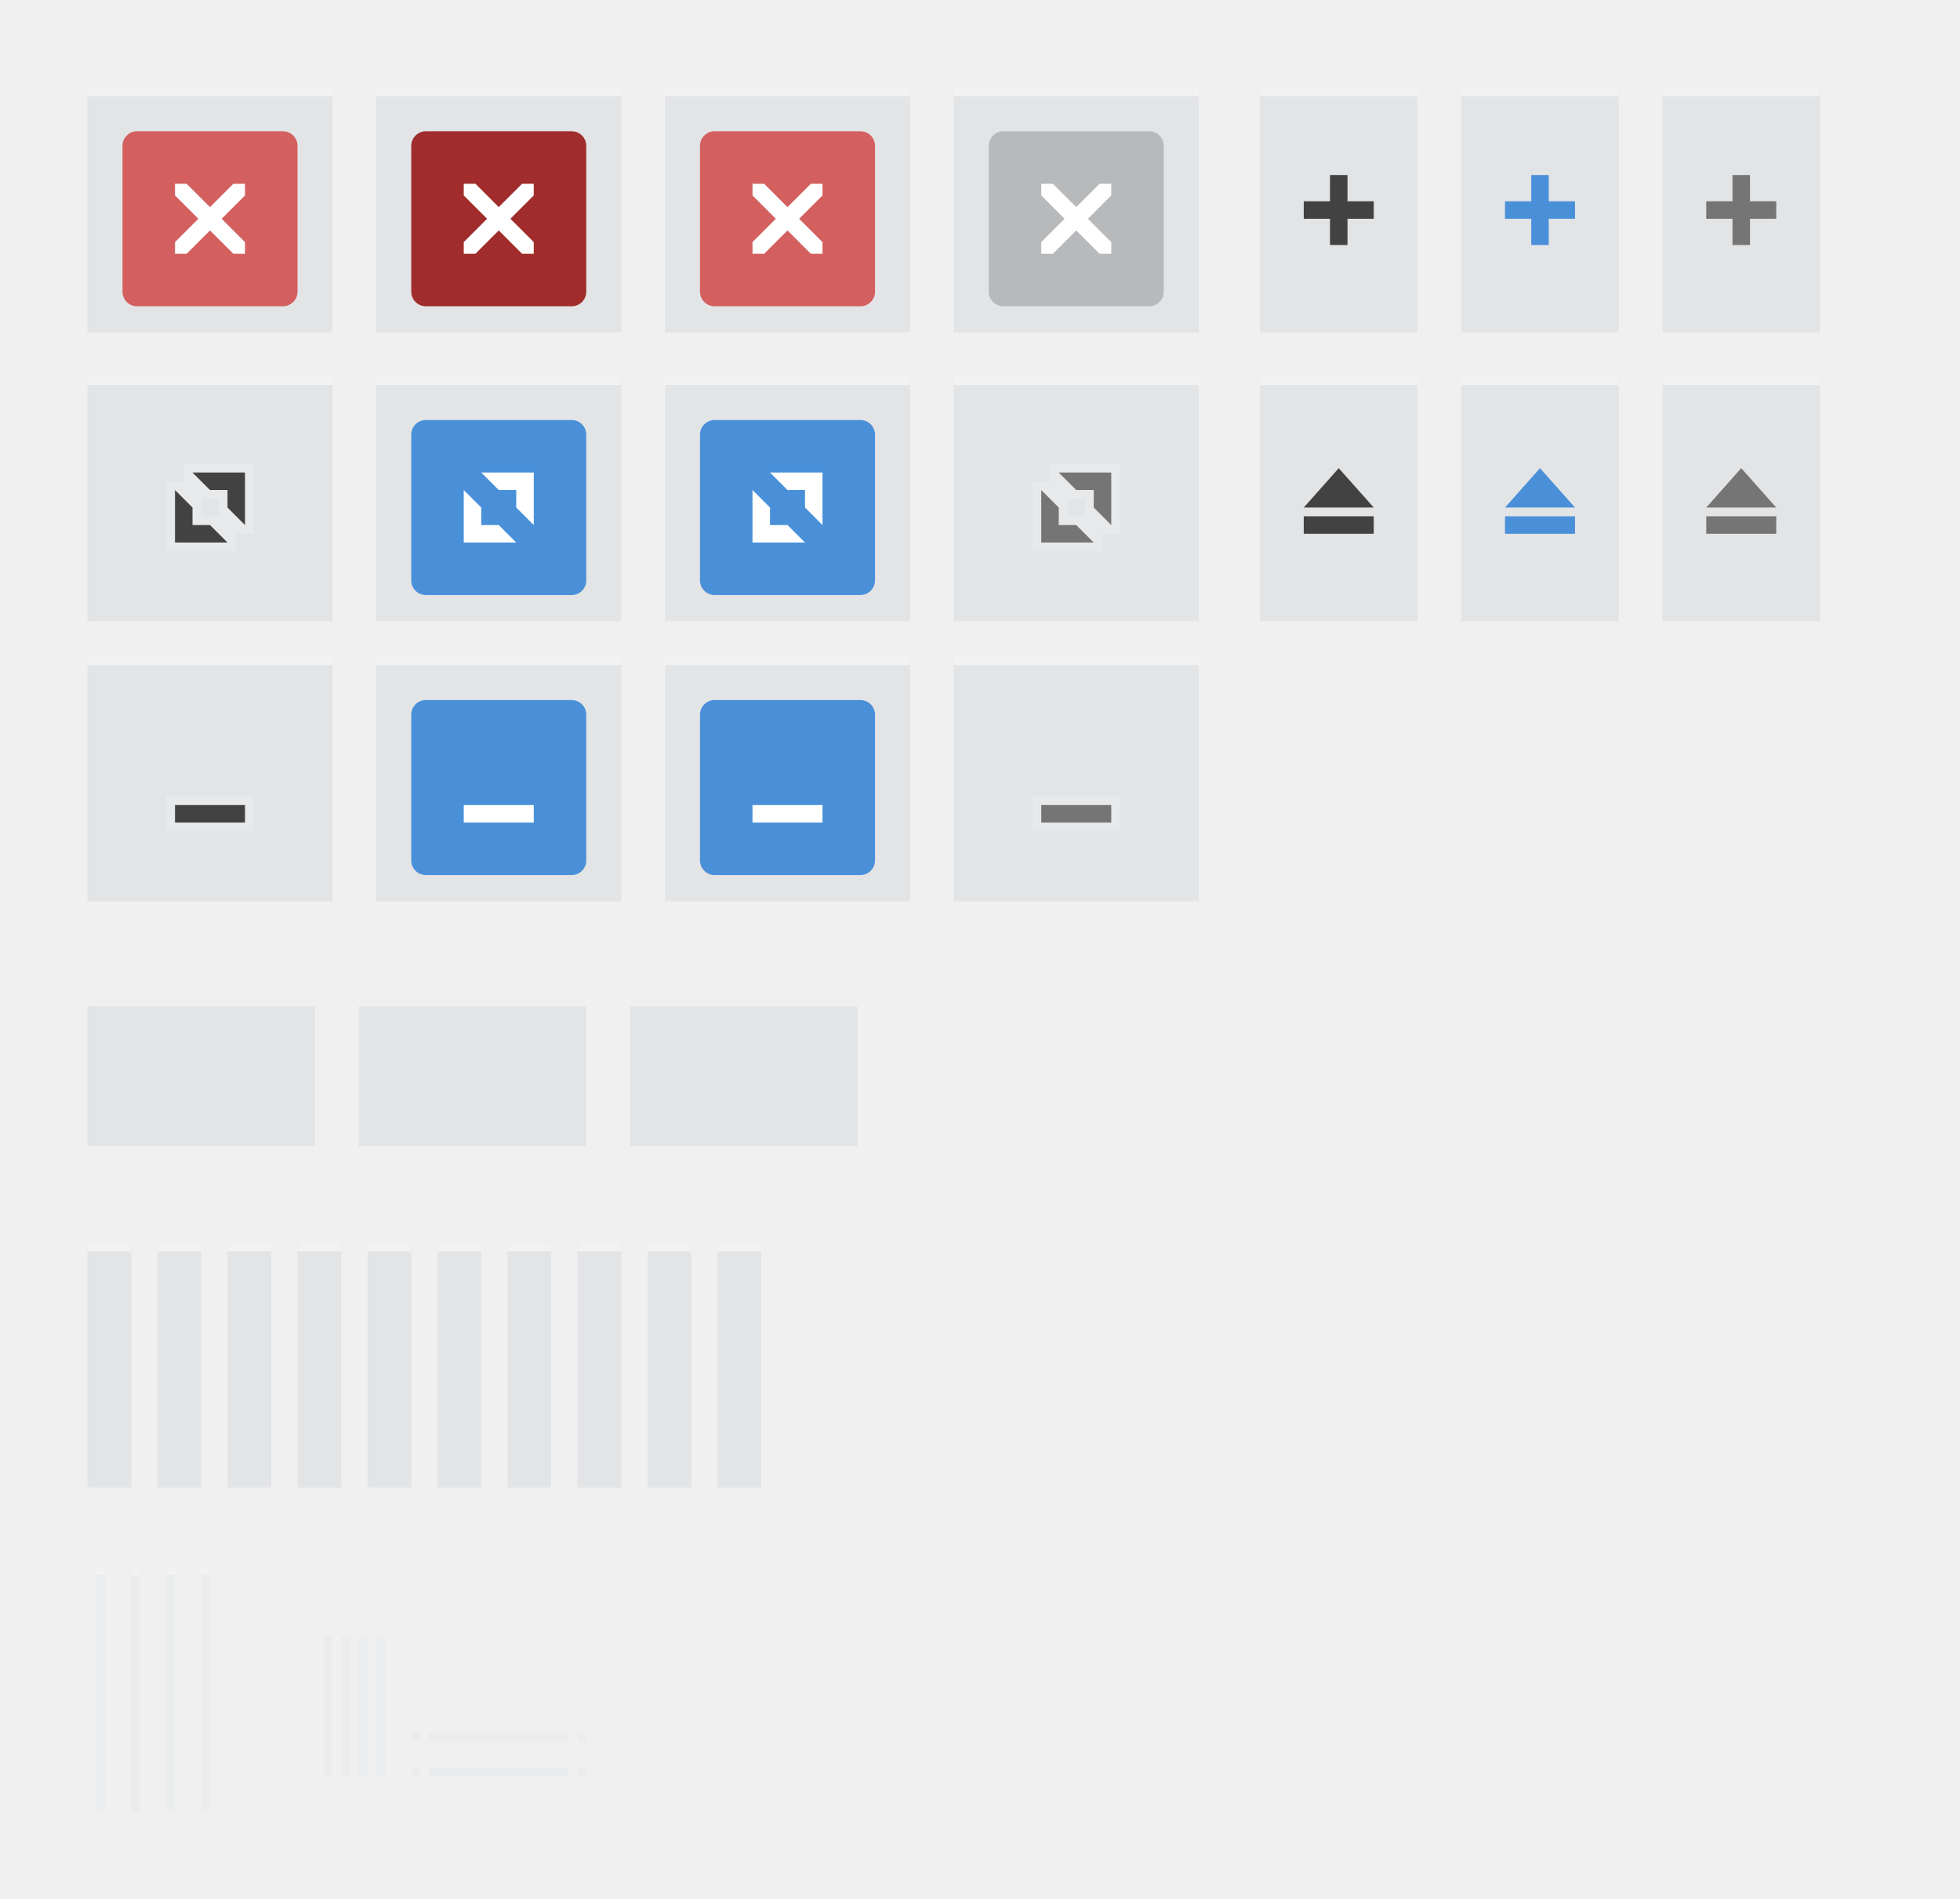
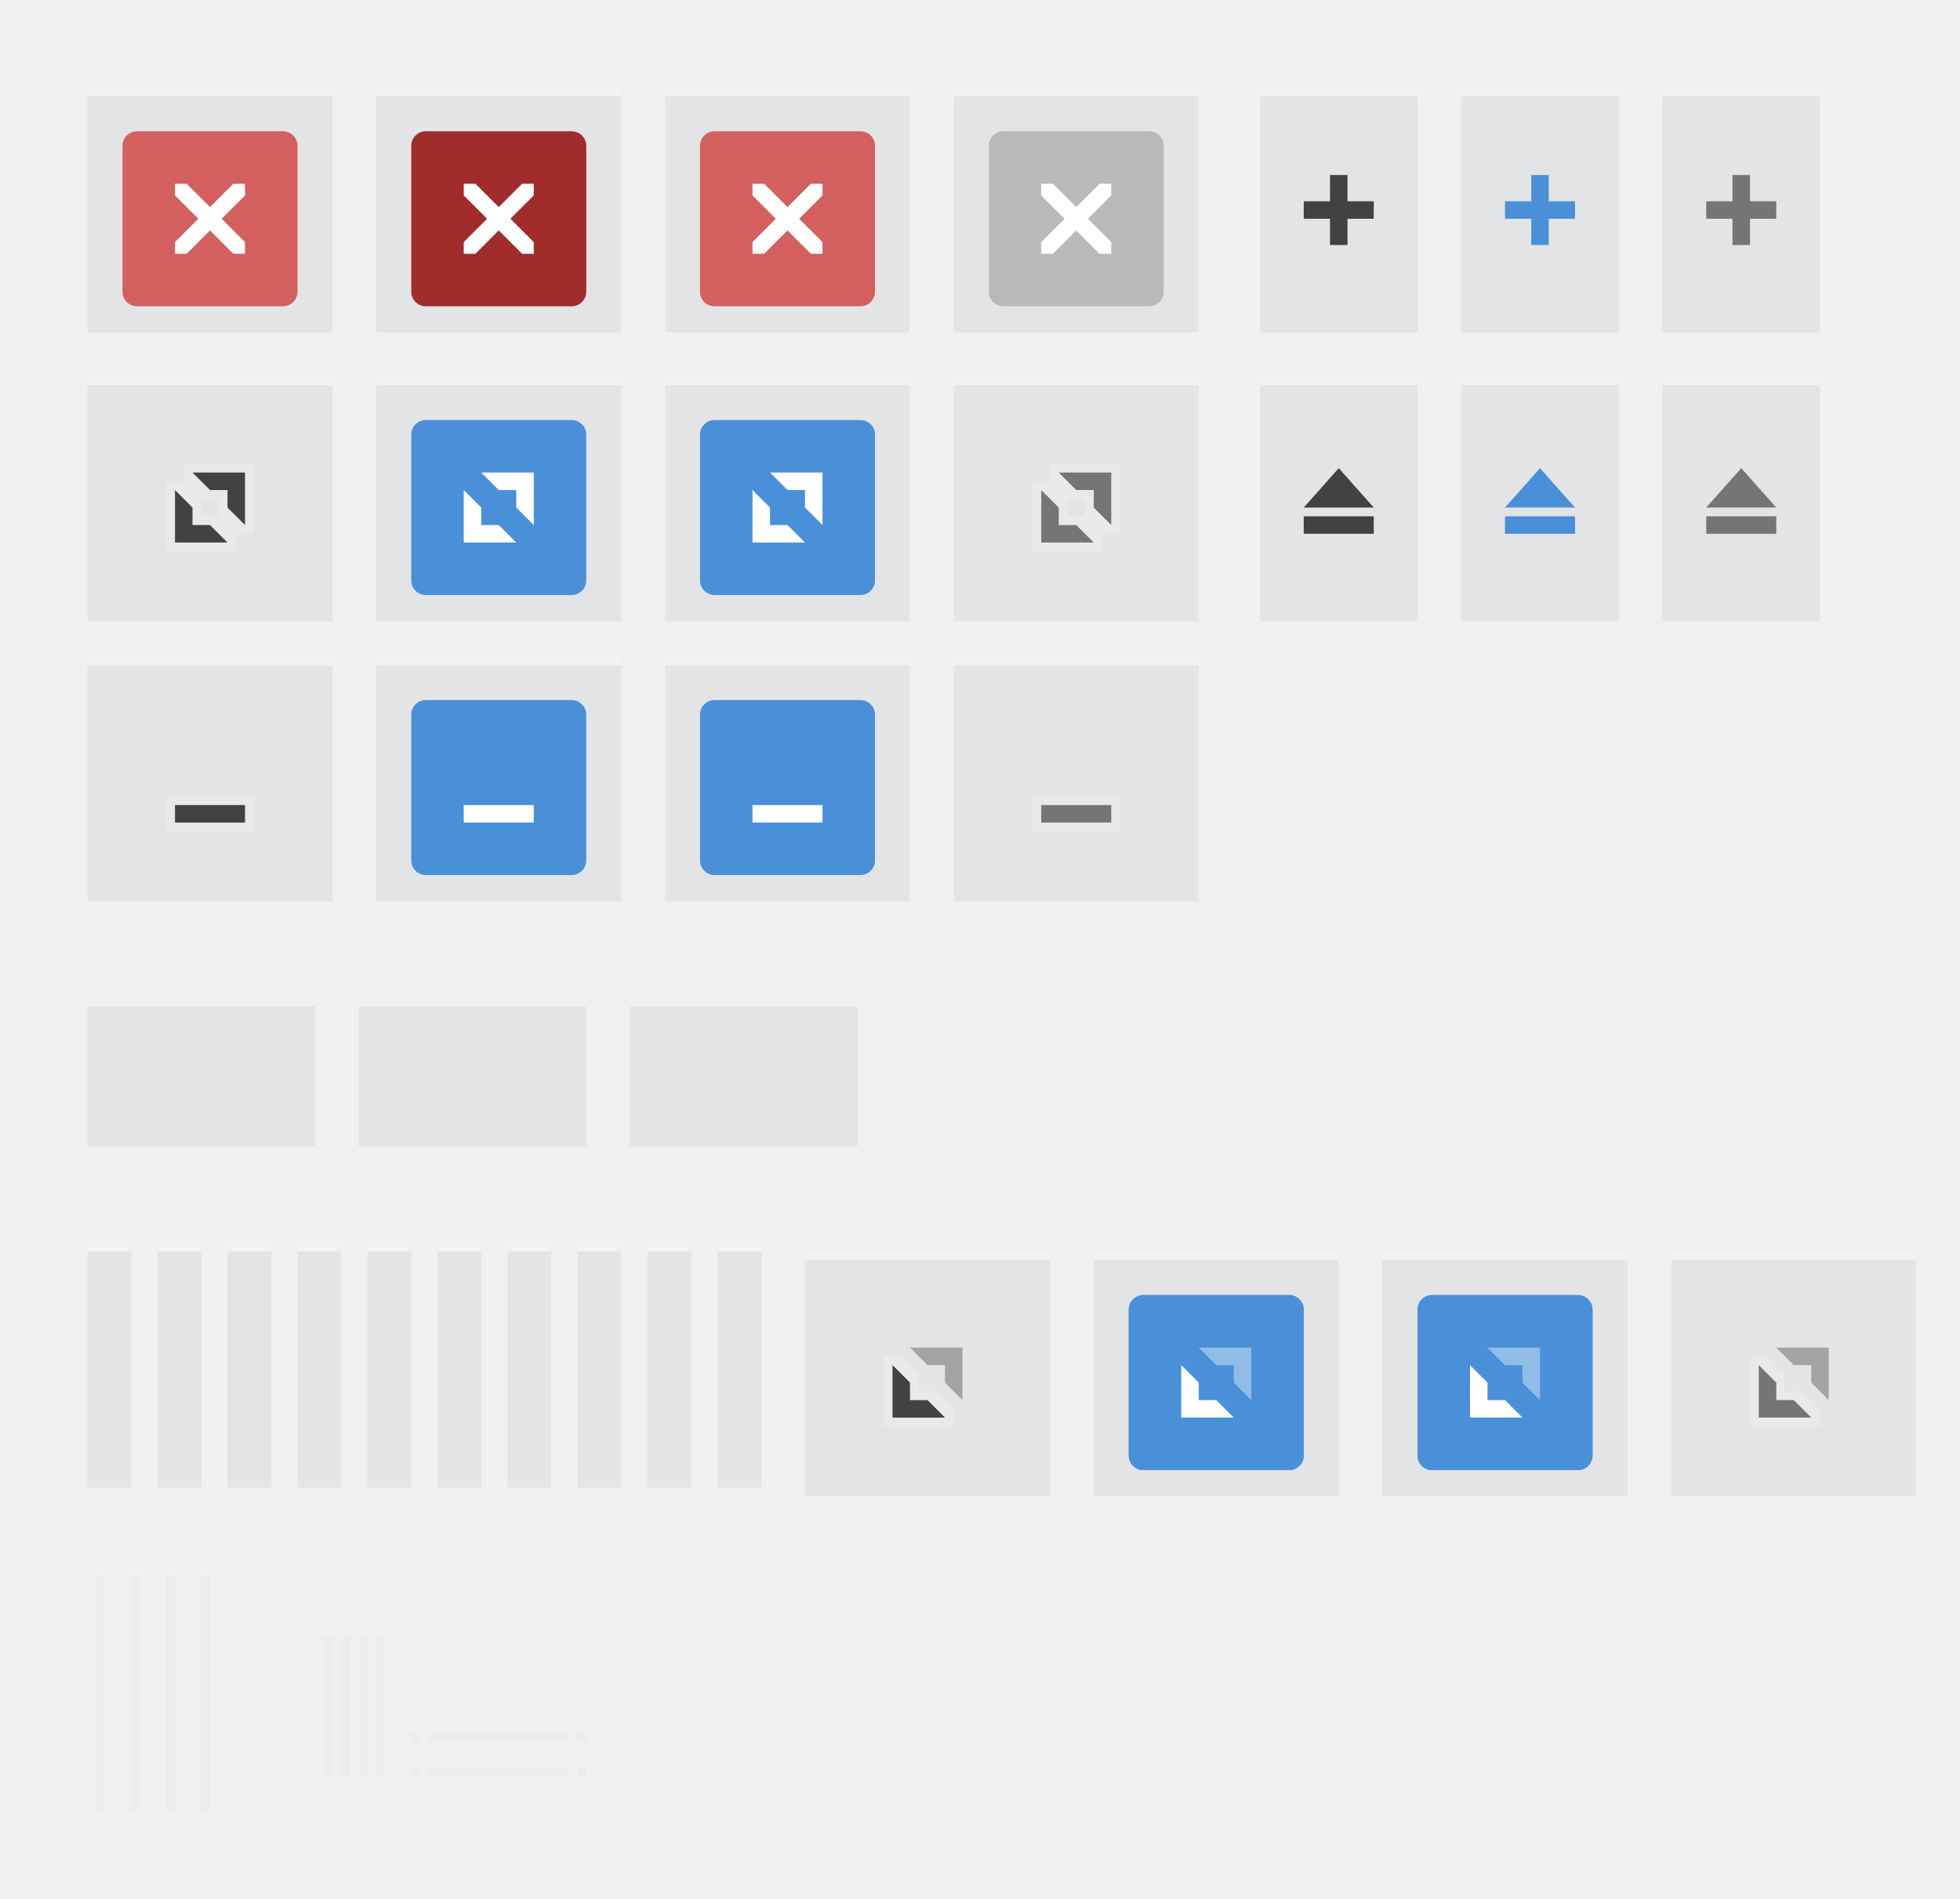
<svg xmlns="http://www.w3.org/2000/svg" xmlns:ns1="http://www.openswatchbook.org/uri/2009/osb" xmlns:xlink="http://www.w3.org/1999/xlink" width="224" height="217" viewBox="0 0 224 217" id="svg2" version="1.1">
  <defs id="defs4">
    <linearGradient id="selected_bg_color" ns1:paint="solid">
      <stop style="stop-color:#5294e2;stop-opacity:1;" offset="0" id="stop4407" />
    </linearGradient>
    <linearGradient id="selected_fg_color" ns1:paint="solid">
      <stop style="stop-color:#ffffffgit;stop-opacity:1;" offset="0" id="stop4402" />
    </linearGradient>
  </defs>
  <g id="layer1" transform="translate(5,-547.3622)">
    <rect style="opacity:1;fill:#e3e4e6;fill-opacity:1;stroke:none;stroke-width:1;stroke-linecap:butt;stroke-linejoin:round;stroke-miterlimit:4;stroke-dasharray:none;stroke-dashoffset:0;stroke-opacity:1" id="menu-active" width="26" height="16" x="5" y="662.362" />
    <g id="stick-active" transform="translate(-6,-2.1217188e-5)">
      <g id="g7303" transform="matrix(0.6428571,0,0,1,160.4286,-171)">
        <rect style="opacity:1;fill:#e3e4e6;fill-opacity:1;stroke:none;stroke-width:1;stroke-linecap:butt;stroke-linejoin:round;stroke-miterlimit:4;stroke-dasharray:none;stroke-dashoffset:0;stroke-opacity:1" id="rect7299" width="28" height="28" x="-24" y="728.362" />
        <rect style="opacity:1;fill:#f2f2f3;fill-opacity:1;stroke:none;stroke-width:1;stroke-linecap:butt;stroke-linejoin:round;stroke-miterlimit:4;stroke-dasharray:none;stroke-dashoffset:0;stroke-opacity:1" id="rect7301" width="28" height="1" x="-24" y="728.362" />
      </g>
      <g style="fill:#424242;fill-opacity:1" transform="translate(2,2.999989)" id="g5140">
        <rect style="opacity:1;fill:#424242;fill-opacity:1;stroke:none;stroke-width:1;stroke-linecap:butt;stroke-linejoin:round;stroke-miterlimit:4;stroke-dasharray:none;stroke-dashoffset:0;stroke-opacity:1" id="rect5123" width="2" height="8" x="151" y="564.362" />
        <rect style="opacity:1;fill:#424242;fill-opacity:1;stroke:none;stroke-width:1;stroke-linecap:butt;stroke-linejoin:round;stroke-miterlimit:4;stroke-dasharray:none;stroke-dashoffset:0;stroke-opacity:1" id="rect5123-1" width="2" height="8" x="567.362" y="-156" transform="rotate(90)" />
      </g>
    </g>
    <g id="stick-pressed" transform="translate(-6,-2.1217188e-5)">
      <g transform="matrix(0.6428571,0,0,1,183.4286,-171)" id="g7346">
        <rect y="728.362" x="-24" height="28" width="28" id="rect7342" style="opacity:1;fill:#e3e4e6;fill-opacity:1;stroke:none;stroke-width:1;stroke-linecap:butt;stroke-linejoin:round;stroke-miterlimit:4;stroke-dasharray:none;stroke-dashoffset:0;stroke-opacity:1" />
        <rect y="728.362" x="-24" height="1" width="28" id="rect7344" style="opacity:1;fill:#f2f2f3;fill-opacity:1;stroke:none;stroke-width:1;stroke-linecap:butt;stroke-linejoin:round;stroke-miterlimit:4;stroke-dasharray:none;stroke-dashoffset:0;stroke-opacity:1" />
      </g>
      <g style="fill:#4a90d9;fill-opacity:1" transform="translate(25,2.999981)" id="g5140-7">
        <rect style="opacity:1;fill:#4a90d9;fill-opacity:1;stroke:none;stroke-width:1;stroke-linecap:butt;stroke-linejoin:round;stroke-miterlimit:4;stroke-dasharray:none;stroke-dashoffset:0;stroke-opacity:1" id="rect5123-7" width="2" height="8" x="151" y="564.362" />
        <rect style="opacity:1;fill:#4a90d9;fill-opacity:1;stroke:none;stroke-width:1;stroke-linecap:butt;stroke-linejoin:round;stroke-miterlimit:4;stroke-dasharray:none;stroke-dashoffset:0;stroke-opacity:1" id="rect5123-1-1" width="2" height="8" x="567.362" y="-156" transform="rotate(90)" />
      </g>
    </g>
    <g id="stick-inactive" transform="translate(-6,-2.1217188e-5)">
      <g transform="matrix(0.6428571,0,0,1,206.4286,-171)" id="g7352">
        <rect y="728.362" x="-24" height="28" width="28" id="rect7348" style="opacity:1;fill:#e3e4e6;fill-opacity:1;stroke:none;stroke-width:1;stroke-linecap:butt;stroke-linejoin:round;stroke-miterlimit:4;stroke-dasharray:none;stroke-dashoffset:0;stroke-opacity:1" />
        <rect y="728.362" x="-24" height="1" width="28" id="rect7350" style="opacity:1;fill:#f2f2f3;fill-opacity:1;stroke:none;stroke-width:1;stroke-linecap:butt;stroke-linejoin:round;stroke-miterlimit:4;stroke-dasharray:none;stroke-dashoffset:0;stroke-opacity:1" />
      </g>
      <g style="fill:#757575;fill-opacity:1" transform="translate(48,2.999981)" id="g5140-1">
        <rect style="opacity:1;fill:#757575;fill-opacity:1;stroke:none;stroke-width:1;stroke-linecap:butt;stroke-linejoin:round;stroke-miterlimit:4;stroke-dasharray:none;stroke-dashoffset:0;stroke-opacity:1" id="rect5123-5" width="2" height="8" x="151" y="564.362" />
        <rect style="opacity:1;fill:#757575;fill-opacity:1;stroke:none;stroke-width:1;stroke-linecap:butt;stroke-linejoin:round;stroke-miterlimit:4;stroke-dasharray:none;stroke-dashoffset:0;stroke-opacity:1" id="rect5123-1-9" width="2" height="8" x="567.362" y="-156" transform="rotate(90)" />
      </g>
    </g>
    <g id="shade-active" transform="translate(-6,-2.1217188e-5)">
      <g id="g7454" transform="matrix(0.6428571,0,0,1,160.4286,-138)">
        <rect style="opacity:1;fill:#e3e4e6;fill-opacity:1;stroke:none;stroke-width:1;stroke-linecap:butt;stroke-linejoin:round;stroke-miterlimit:4;stroke-dasharray:none;stroke-dashoffset:0;stroke-opacity:1" id="rect7450" width="28" height="28" x="-24" y="728.362" />
        <rect style="opacity:1;fill:#f2f2f3;fill-opacity:1;stroke:none;stroke-width:1;stroke-linecap:butt;stroke-linejoin:round;stroke-miterlimit:4;stroke-dasharray:none;stroke-dashoffset:0;stroke-opacity:1" id="rect7452" width="28" height="1" x="-24" y="728.362" />
      </g>
      <g style="fill:#424242;fill-opacity:1" transform="translate(-4.68e-6,-1.000023)" id="g5193">
        <rect transform="rotate(90)" y="-158" x="607.362" height="8" width="2" id="rect5123-1-7" style="opacity:1;fill:#424242;fill-opacity:1;stroke:none;stroke-width:1;stroke-linecap:butt;stroke-linejoin:round;stroke-miterlimit:4;stroke-dasharray:none;stroke-dashoffset:0;stroke-opacity:1" />
        <path style="opacity:1;fill:#424242;fill-opacity:1;stroke:none;stroke-width:1;stroke-linecap:butt;stroke-linejoin:round;stroke-miterlimit:4;stroke-dasharray:none;stroke-dashoffset:0;stroke-opacity:1" d="m 154,601.862 4,4.5 h -8 z" id="rect5190" />
      </g>
    </g>
    <g id="shade-pressed" transform="translate(-6,-2.1217188e-5)">
      <g transform="matrix(0.6428571,0,0,1,183.4286,-138)" id="g7474">
        <rect y="728.362" x="-24" height="28" width="28" id="rect7470" style="opacity:1;fill:#e3e4e6;fill-opacity:1;stroke:none;stroke-width:1;stroke-linecap:butt;stroke-linejoin:round;stroke-miterlimit:4;stroke-dasharray:none;stroke-dashoffset:0;stroke-opacity:1" />
        <rect y="728.362" x="-24" height="1" width="28" id="rect7472" style="opacity:1;fill:#f2f2f3;fill-opacity:1;stroke:none;stroke-width:1;stroke-linecap:butt;stroke-linejoin:round;stroke-miterlimit:4;stroke-dasharray:none;stroke-dashoffset:0;stroke-opacity:1" />
      </g>
      <g style="fill:#4a90d9;fill-opacity:1" transform="translate(23,-1.000023)" id="g5193-7">
        <rect transform="rotate(90)" y="-158" x="607.362" height="8" width="2" id="rect5123-1-7-6" style="opacity:1;fill:#4a90d9;fill-opacity:1;stroke:none;stroke-width:1;stroke-linecap:butt;stroke-linejoin:round;stroke-miterlimit:4;stroke-dasharray:none;stroke-dashoffset:0;stroke-opacity:1" />
        <path style="opacity:1;fill:#4a90d9;fill-opacity:1;stroke:none;stroke-width:1;stroke-linecap:butt;stroke-linejoin:round;stroke-miterlimit:4;stroke-dasharray:none;stroke-dashoffset:0;stroke-opacity:1" d="m 154,601.862 4,4.5 h -8 z" id="rect5190-7" />
      </g>
    </g>
    <g id="shade-inactive" transform="translate(-6,-2.1217188e-5)">
      <g transform="matrix(0.6428571,0,0,1,206.4286,-138)" id="g7480">
        <rect y="728.362" x="-24" height="28" width="28" id="rect7476" style="opacity:1;fill:#e3e4e6;fill-opacity:1;stroke:none;stroke-width:1;stroke-linecap:butt;stroke-linejoin:round;stroke-miterlimit:4;stroke-dasharray:none;stroke-dashoffset:0;stroke-opacity:1" />
        <rect y="728.362" x="-24" height="1" width="28" id="rect7478" style="opacity:1;fill:#f2f2f3;fill-opacity:1;stroke:none;stroke-width:1;stroke-linecap:butt;stroke-linejoin:round;stroke-miterlimit:4;stroke-dasharray:none;stroke-dashoffset:0;stroke-opacity:1" />
      </g>
      <g style="fill:#757575;fill-opacity:1" transform="translate(46,-1.000023)" id="g5193-3">
        <rect transform="rotate(90)" y="-158" x="607.362" height="8" width="2" id="rect5123-1-7-65" style="opacity:1;fill:#757575;fill-opacity:1;stroke:none;stroke-width:1;stroke-linecap:butt;stroke-linejoin:round;stroke-miterlimit:4;stroke-dasharray:none;stroke-dashoffset:0;stroke-opacity:1" />
        <path style="opacity:1;fill:#757575;fill-opacity:1;stroke:none;stroke-width:1;stroke-linecap:butt;stroke-linejoin:round;stroke-miterlimit:4;stroke-dasharray:none;stroke-dashoffset:0;stroke-opacity:1" d="m 154,601.862 4,4.5 h -8 z" id="rect5190-6" />
      </g>
    </g>
    <use x="0" y="0" xlink:href="#menu-active" id="menu-inactive" transform="translate(62,-2.2617187e-5)" width="100%" height="100%" />
    <use x="0" y="0" xlink:href="#menu-active" id="menu-pressed" transform="translate(31,-2.2617187e-5)" width="100%" height="100%" />
    <rect style="opacity:1;fill:#ebeced;fill-opacity:1;stroke:none;stroke-width:1;stroke-linecap:butt;stroke-linejoin:round;stroke-miterlimit:4;stroke-dasharray:none;stroke-dashoffset:0;stroke-opacity:1" id="right-active" width="1" height="16" x="-37" y="734.362" transform="scale(-1,1)" />
    <rect style="opacity:1;fill:#ebeced;fill-opacity:1;stroke:none;stroke-width:1;stroke-linecap:butt;stroke-linejoin:round;stroke-miterlimit:4;stroke-dasharray:none;stroke-dashoffset:0;stroke-opacity:1" id="right-inactive" width="1" height="16" x="-39" y="734.362" transform="scale(-1,1)" />
    <rect style="opacity:1;fill:#ebeced;fill-opacity:1;stroke:none;stroke-width:0.577;stroke-linecap:butt;stroke-linejoin:round;stroke-miterlimit:4;stroke-dasharray:none;stroke-dashoffset:0;stroke-opacity:1" id="bottom-inactive" width="1" height="16" x="-750.362" y="-60" transform="matrix(0,-1,-1,0,0,0)" />
    <rect style="opacity:1;fill:#ebeced;fill-opacity:1;stroke:none;stroke-width:1;stroke-linecap:butt;stroke-linejoin:round;stroke-miterlimit:4;stroke-dasharray:none;stroke-dashoffset:0;stroke-opacity:1" id="left-active" width="1" height="16" x="-33" y="734.362" transform="scale(-1,1)" />
    <rect style="opacity:1;fill:#ebeced;fill-opacity:1;stroke:none;stroke-width:1;stroke-linecap:butt;stroke-linejoin:round;stroke-miterlimit:4;stroke-dasharray:none;stroke-dashoffset:0;stroke-opacity:1" id="left-inactive" width="1" height="16" x="-35" y="734.362" transform="scale(-1,1)" />
    <rect style="opacity:1;fill:#ebeced;fill-opacity:1;stroke:none;stroke-width:0.577;stroke-linecap:butt;stroke-linejoin:round;stroke-miterlimit:4;stroke-dasharray:none;stroke-dashoffset:0;stroke-opacity:1" id="bottom-active" width="1" height="16" x="-746.362" y="-60" transform="matrix(0,-1,-1,0,0,0)" />
    <g id="close-prelight">
      <rect style="opacity:1;fill:#e3e4e6;fill-opacity:1;stroke:none;stroke-width:1;stroke-linecap:butt;stroke-linejoin:round;stroke-miterlimit:4;stroke-dasharray:none;stroke-dashoffset:0;stroke-opacity:1" id="rect6780" width="28" height="28" x="38" y="557.362" />
      <rect style="opacity:1;fill:#f2f2f3;fill-opacity:1;stroke:none;stroke-width:1;stroke-linecap:butt;stroke-linejoin:round;stroke-miterlimit:4;stroke-dasharray:none;stroke-dashoffset:0;stroke-opacity:1" id="rect6782" width="28" height="1" x="38" y="557.362" />
      <g id="titlebutton-close-hover-3" transform="translate(-150,-230)">
        <rect style="opacity:1;fill:#a02c2c;fill-opacity:1;stroke:none;stroke-width:1;stroke-miterlimit:4;stroke-dasharray:none;stroke-dashoffset:0;stroke-opacity:1" id="rect5292" width="20" height="20" x="192" y="792.362" ry="1.667" />
        <path style="fill:#ffffff;fill-opacity:1;stroke:none" d="m 198,798.362 v 1.333 l 2.667,2.667 L 198,805.029 v 1.333 h 1.333 L 202,803.695 l 2.667,2.667 H 206 v -1.333 L 203.333,802.362 206,799.695 v -1.333 h -1.333 L 202,801.029 l -2.667,-2.667 z" id="path6145" />
      </g>
    </g>
    <g id="close-active">
      <rect y="557.362" x="5" height="28" width="28" id="rect4138" style="opacity:1;fill:#e3e4e6;fill-opacity:1;stroke:none;stroke-width:1;stroke-linecap:butt;stroke-linejoin:round;stroke-miterlimit:4;stroke-dasharray:none;stroke-dashoffset:0;stroke-opacity:1" />
      <rect y="557.362" x="5" height="1" width="28" id="rect4204" style="opacity:1;fill:#f2f2f3;fill-opacity:1;stroke:none;stroke-width:1;stroke-linecap:butt;stroke-linejoin:round;stroke-miterlimit:4;stroke-dasharray:none;stroke-dashoffset:0;stroke-opacity:1" />
      <g id="titlebutton-close-7" transform="translate(-183,-197.9999)">
        <rect ry="1.667" y="760.362" x="192" height="20" width="20" id="rect7456" style="opacity:1;fill:#d35f5f;fill-opacity:1;stroke:none;stroke-width:1;stroke-miterlimit:4;stroke-dasharray:none;stroke-dashoffset:0;stroke-opacity:1" />
        <path id="path7458" d="m 198,766.362 v 1.333 l 2.667,2.667 L 198,773.029 v 1.333 h 1.333 L 202,771.695 l 2.667,2.667 H 206 v -1.333 L 203.333,770.362 206,767.695 v -1.333 h -1.333 L 202,769.029 l -2.667,-2.667 z" style="fill:#ffffff;fill-opacity:1;stroke:none" />
      </g>
    </g>
    <g id="close-pressed" transform="translate(66)">
      <rect style="opacity:1;fill:#e3e4e6;fill-opacity:1;stroke:none;stroke-width:1;stroke-linecap:butt;stroke-linejoin:round;stroke-miterlimit:4;stroke-dasharray:none;stroke-dashoffset:0;stroke-opacity:1" id="rect6799" width="28" height="28" x="5" y="557.362" />
      <rect style="opacity:1;fill:#f2f2f3;fill-opacity:1;stroke:none;stroke-width:1;stroke-linecap:butt;stroke-linejoin:round;stroke-miterlimit:4;stroke-dasharray:none;stroke-dashoffset:0;stroke-opacity:1" id="rect6801" width="28" height="1" x="5" y="557.362" />
      <g transform="translate(-183,-197.9999)" id="g6807">
        <rect style="opacity:1;fill:#d35f5f;fill-opacity:1;stroke:none;stroke-width:1;stroke-miterlimit:4;stroke-dasharray:none;stroke-dashoffset:0;stroke-opacity:1" id="rect6803" width="20" height="20" x="192" y="760.362" ry="1.667" />
        <path style="fill:#ffffff;fill-opacity:1;stroke:none" d="m 198,766.362 v 1.333 l 2.667,2.667 L 198,773.029 v 1.333 h 1.333 L 202,771.695 l 2.667,2.667 H 206 v -1.333 L 203.333,770.362 206,767.695 v -1.333 h -1.333 L 202,769.029 l -2.667,-2.667 z" id="path6805" />
      </g>
    </g>
    <g id="close-inactive">
      <rect y="557.362" x="104" height="28" width="28" id="rect6818" style="opacity:1;fill:#e3e4e6;fill-opacity:1;stroke:none;stroke-width:1;stroke-linecap:butt;stroke-linejoin:round;stroke-miterlimit:4;stroke-dasharray:none;stroke-dashoffset:0;stroke-opacity:1" />
      <rect y="557.362" x="104" height="1" width="28" id="rect6820" style="opacity:1;fill:#f2f2f3;fill-opacity:1;stroke:none;stroke-width:1;stroke-linecap:butt;stroke-linejoin:round;stroke-miterlimit:4;stroke-dasharray:none;stroke-dashoffset:0;stroke-opacity:1" />
      <g id="titlebutton-close-backdrop-6" transform="translate(-164.0001,-198)">
        <rect style="opacity:1;fill:#000000;fill-opacity:0.188;stroke:none;stroke-width:1;stroke-miterlimit:4;stroke-dasharray:none;stroke-dashoffset:0;stroke-opacity:1" id="rect7134" width="20" height="20" x="272" y="760.362" ry="1.667" />
        <path style="fill:#ffffff;fill-opacity:1;stroke:none" d="m 278,766.362 v 1.333 l 2.667,2.667 -2.667,2.667 v 1.333 h 1.333 l 2.667,-2.667 2.667,2.667 h 1.333 v -1.333 l -2.667,-2.667 2.667,-2.667 v -1.333 h -1.333 l -2.667,2.667 -2.667,-2.667 z" id="path6167" />
      </g>
    </g>
    <g id="maximize-active">
      <rect style="opacity:1;fill:#e3e4e6;fill-opacity:1;stroke:none;stroke-width:1;stroke-linecap:butt;stroke-linejoin:round;stroke-miterlimit:4;stroke-dasharray:none;stroke-dashoffset:0;stroke-opacity:1" id="rect6842" width="28" height="28" x="5" y="590.362" />
      <rect style="opacity:1;fill:#f2f2f3;fill-opacity:1;stroke:none;stroke-width:1;stroke-linecap:butt;stroke-linejoin:round;stroke-miterlimit:4;stroke-dasharray:none;stroke-dashoffset:0;stroke-opacity:1" id="rect6844" width="28" height="1" x="5" y="590.362" />
      <g id="titlebutton-maximize" transform="translate(-159,-164.9999)">
        <rect style="opacity:1;fill:#4a90d9;fill-opacity:0;stroke:none;stroke-width:1;stroke-miterlimit:4;stroke-dasharray:none;stroke-dashoffset:0;stroke-opacity:1" id="rect7132" width="20" height="20" x="168" y="760.362" ry="1.667" />
        <path style="fill:#ffffff;fill-opacity:0.196;fill-rule:evenodd;stroke:none;stroke-width:1px;stroke-linecap:butt;stroke-linejoin:miter;stroke-opacity:1" d="m 175,765.362 v 2 h -2 v 8 h 8 v -2 H 183 v -8 z m 2,4 h 2 v 2 h -2 z" id="path6131" />
        <path style="fill:#424242;fill-opacity:1;fill-rule:evenodd;stroke:none;stroke-width:1px;stroke-linecap:butt;stroke-linejoin:miter;stroke-opacity:1" d="m 176,766.362 2,2 h 2 v 2 l 2,2 v -6 z m -2,2 v 6 h 6 l -2,-2 h -2 v -2 z" id="path5239" />
      </g>
    </g>
    <g id="maximize-inactive">
      <rect y="590.362" x="104" height="28" width="28" id="rect6867" style="opacity:1;fill:#e3e4e6;fill-opacity:1;stroke:none;stroke-width:1;stroke-linecap:butt;stroke-linejoin:round;stroke-miterlimit:4;stroke-dasharray:none;stroke-dashoffset:0;stroke-opacity:1" />
      <rect y="590.362" x="104" height="1" width="28" id="rect6869" style="opacity:1;fill:#f2f2f3;fill-opacity:1;stroke:none;stroke-width:1;stroke-linecap:butt;stroke-linejoin:round;stroke-miterlimit:4;stroke-dasharray:none;stroke-dashoffset:0;stroke-opacity:1" />
      <g transform="translate(-140,-165)" id="g6877">
        <path style="fill:#ffffff;fill-opacity:0.196;fill-rule:evenodd;stroke:none;stroke-width:1px;stroke-linecap:butt;stroke-linejoin:miter;stroke-opacity:1" d="m 255,765.362 v 2 h -2 v 8 h 8 v -2 h 2 v -8 z m 2,4 h 2 v 2 h -2 z" id="path6871" />
        <path style="fill:#757575;fill-opacity:1;fill-rule:evenodd;stroke:none;stroke-width:1px;stroke-linecap:butt;stroke-linejoin:miter;stroke-opacity:1" d="m 256,766.362 2,2 h 2 v 2 l 2,2 v -6 z m -2,2 v 6 h 6 l -2,-2 h -2 v -2 z" id="path6873" />
        <rect style="opacity:1;fill:#4a90d9;fill-opacity:0;stroke:none;stroke-width:1;stroke-miterlimit:4;stroke-dasharray:none;stroke-dashoffset:0;stroke-opacity:1" id="rect6875" width="20" height="20" x="248" y="760.362" ry="1.667" />
      </g>
    </g>
    <g id="maximize-prelight">
      <rect y="590.362" x="38" height="28" width="28" id="rect6909" style="opacity:1;fill:#e3e4e6;fill-opacity:1;stroke:none;stroke-width:1;stroke-linecap:butt;stroke-linejoin:round;stroke-miterlimit:4;stroke-dasharray:none;stroke-dashoffset:0;stroke-opacity:1" />
      <rect y="590.362" x="38" height="1" width="28" id="rect6911" style="opacity:1;fill:#f2f2f3;fill-opacity:1;stroke:none;stroke-width:1;stroke-linecap:butt;stroke-linejoin:round;stroke-miterlimit:4;stroke-dasharray:none;stroke-dashoffset:0;stroke-opacity:1" />
      <g id="titlebutton-maximize-hover" transform="translate(-126,-196.9999)">
        <rect ry="1.667" y="792.362" x="168" height="20" width="20" id="rect6161" style="opacity:1;fill:#4a90d9;fill-opacity:1;stroke:none;stroke-width:1;stroke-miterlimit:4;stroke-dasharray:none;stroke-dashoffset:0;stroke-opacity:1" />
        <path id="path6153" d="m 176,798.362 2,2 h 2 v 2 l 2,2 v -6 z m -2,2 v 6 h 6 l -2,-2 h -2 v -2 z" style="fill:#ffffff;fill-opacity:1;fill-rule:evenodd;stroke:none;stroke-width:1px;stroke-linecap:butt;stroke-linejoin:miter;stroke-opacity:1" />
      </g>
    </g>
    <g id="maximize-pressed" transform="translate(33)">
      <rect style="opacity:1;fill:#e3e4e6;fill-opacity:1;stroke:none;stroke-width:1;stroke-linecap:butt;stroke-linejoin:round;stroke-miterlimit:4;stroke-dasharray:none;stroke-dashoffset:0;stroke-opacity:1" id="rect6936" width="28" height="28" x="38" y="590.362" />
      <rect style="opacity:1;fill:#f2f2f3;fill-opacity:1;stroke:none;stroke-width:1;stroke-linecap:butt;stroke-linejoin:round;stroke-miterlimit:4;stroke-dasharray:none;stroke-dashoffset:0;stroke-opacity:1" id="rect6938" width="28" height="1" x="38" y="590.362" />
      <g transform="translate(-126,-196.9999)" id="g6944">
        <rect style="opacity:1;fill:#4a90d9;fill-opacity:1;stroke:none;stroke-width:1;stroke-miterlimit:4;stroke-dasharray:none;stroke-dashoffset:0;stroke-opacity:1" id="rect6940" width="20" height="20" x="168" y="792.362" ry="1.667" />
        <path style="fill:#ffffff;fill-opacity:1;fill-rule:evenodd;stroke:none;stroke-width:1px;stroke-linecap:butt;stroke-linejoin:miter;stroke-opacity:1" d="m 176,798.362 2,2 h 2 v 2 l 2,2 v -6 z m -2,2 v 6 h 6 l -2,-2 h -2 v -2 z" id="path6942" />
      </g>
    </g>
    <g id="hide-active">
      <rect style="opacity:1;fill:#e3e4e6;fill-opacity:1;stroke:none;stroke-width:1;stroke-linecap:butt;stroke-linejoin:round;stroke-miterlimit:4;stroke-dasharray:none;stroke-dashoffset:0;stroke-opacity:1" id="rect6948" width="28" height="28" x="5" y="622.362" />
      <rect style="opacity:1;fill:#f2f2f3;fill-opacity:1;stroke:none;stroke-width:1;stroke-linecap:butt;stroke-linejoin:round;stroke-miterlimit:4;stroke-dasharray:none;stroke-dashoffset:0;stroke-opacity:1" id="rect6950" width="28" height="1" x="5" y="622.362" />
      <g id="titlebutton-minimize" transform="translate(-135,-133)">
        <rect ry="1.667" y="760.362" x="144" height="20" width="20" id="rect7130" style="opacity:1;fill:#4a90d9;fill-opacity:0;stroke:none;stroke-width:1;stroke-miterlimit:4;stroke-dasharray:none;stroke-dashoffset:0;stroke-opacity:1" />
        <rect style="opacity:1;fill:#ffffff;fill-opacity:0.196;stroke:none;stroke-width:1;stroke-miterlimit:4;stroke-dasharray:none;stroke-dashoffset:0;stroke-opacity:1" id="rect4470" width="10" height="4" x="149" y="771.362" />
        <rect style="opacity:1;fill:#424242;fill-opacity:1;stroke:none;stroke-width:1;stroke-miterlimit:4;stroke-dasharray:none;stroke-dashoffset:0;stroke-opacity:1" id="rect4459" width="8" height="2" x="150" y="772.362" />
      </g>
    </g>
    <g id="hide-prelight">
      <rect style="opacity:1;fill:#e3e4e6;fill-opacity:1;stroke:none;stroke-width:1;stroke-linecap:butt;stroke-linejoin:round;stroke-miterlimit:4;stroke-dasharray:none;stroke-dashoffset:0;stroke-opacity:1" id="rect6973" width="28" height="28" x="38" y="622.362" />
      <rect style="opacity:1;fill:#f2f2f3;fill-opacity:1;stroke:none;stroke-width:1;stroke-linecap:butt;stroke-linejoin:round;stroke-miterlimit:4;stroke-dasharray:none;stroke-dashoffset:0;stroke-opacity:1" id="rect6975" width="28" height="1" x="38" y="622.362" />
      <g id="titlebutton-minimize-hover" transform="translate(-102,-165)">
        <rect style="opacity:1;fill:#4a90d9;fill-opacity:1;stroke:none;stroke-width:1;stroke-miterlimit:4;stroke-dasharray:none;stroke-dashoffset:0;stroke-opacity:1" id="rect6163" width="20" height="20" x="144" y="792.362" ry="1.667" />
        <rect y="804.362" x="150" height="2" width="8" id="rect6149" style="opacity:1;fill:#ffffff;fill-opacity:1;stroke:none;stroke-width:1;stroke-miterlimit:4;stroke-dasharray:none;stroke-dashoffset:0;stroke-opacity:1" />
      </g>
    </g>
    <g id="hide-pressed">
      <rect y="622.362" x="71" height="28" width="28" id="rect6985" style="opacity:1;fill:#e3e4e6;fill-opacity:1;stroke:none;stroke-width:1;stroke-linecap:butt;stroke-linejoin:round;stroke-miterlimit:4;stroke-dasharray:none;stroke-dashoffset:0;stroke-opacity:1" />
      <rect y="622.362" x="71" height="1" width="28" id="rect6987" style="opacity:1;fill:#f2f2f3;fill-opacity:1;stroke:none;stroke-width:1;stroke-linecap:butt;stroke-linejoin:round;stroke-miterlimit:4;stroke-dasharray:none;stroke-dashoffset:0;stroke-opacity:1" />
      <g transform="translate(-69.00002,-165)" id="g7011">
        <rect ry="1.667" y="792.362" x="144" height="20" width="20" id="rect7007" style="opacity:1;fill:#4a90d9;fill-opacity:1;stroke:none;stroke-width:1;stroke-miterlimit:4;stroke-dasharray:none;stroke-dashoffset:0;stroke-opacity:1" />
        <rect style="opacity:1;fill:#ffffff;fill-opacity:1;stroke:none;stroke-width:1;stroke-miterlimit:4;stroke-dasharray:none;stroke-dashoffset:0;stroke-opacity:1" id="rect7009" width="8" height="2" x="150" y="804.362" />
      </g>
    </g>
    <g id="hide-inactive">
      <rect style="opacity:1;fill:#e3e4e6;fill-opacity:1;stroke:none;stroke-width:1;stroke-linecap:butt;stroke-linejoin:round;stroke-miterlimit:4;stroke-dasharray:none;stroke-dashoffset:0;stroke-opacity:1" id="rect7027" width="28" height="28" x="104" y="622.362" />
      <rect style="opacity:1;fill:#f2f2f3;fill-opacity:1;stroke:none;stroke-width:1;stroke-linecap:butt;stroke-linejoin:round;stroke-miterlimit:4;stroke-dasharray:none;stroke-dashoffset:0;stroke-opacity:1" id="rect7029" width="28" height="1" x="104" y="622.362" />
      <g id="titlebutton-minimize-backdrop" transform="translate(-116,-133)">
        <rect y="771.362" x="229" height="4" width="10" id="rect6169-4" style="opacity:1;fill:#ffffff;fill-opacity:0.196;stroke:none;stroke-width:1;stroke-miterlimit:4;stroke-dasharray:none;stroke-dashoffset:0;stroke-opacity:1" />
        <rect y="772.362" x="230" height="2" width="8" id="rect6171-3" style="opacity:1;fill:#757575;fill-opacity:1;stroke:none;stroke-width:1;stroke-miterlimit:4;stroke-dasharray:none;stroke-dashoffset:0;stroke-opacity:1" />
        <rect style="opacity:1;fill:#4a90d9;fill-opacity:0;stroke:none;stroke-width:1;stroke-miterlimit:4;stroke-dasharray:none;stroke-dashoffset:0;stroke-opacity:1" id="rect7136" width="20" height="20" x="224" y="760.362" ry="1.667" />
      </g>
    </g>
    <rect style="opacity:1;fill:#ebeced;fill-opacity:1;stroke:none;stroke-width:1;stroke-miterlimit:4;stroke-dasharray:none;stroke-opacity:0.063" id="bottom-left-active" width="1" height="1" x="42" y="745.362" />
    <rect y="749.362" x="42" height="1" width="1" id="bottom-left-inactive" style="opacity:1;fill:#ebeced;fill-opacity:1;stroke:none;stroke-width:1;stroke-miterlimit:4;stroke-dasharray:none;stroke-opacity:0.063" />
    <rect y="745.362" x="61" height="1" width="1" id="bottom-right-active" style="opacity:1;fill:#ebeced;fill-opacity:1;stroke:none;stroke-width:1;stroke-miterlimit:4;stroke-dasharray:none;stroke-opacity:0.063" />
    <rect style="opacity:1;fill:#ebeced;fill-opacity:1;stroke:none;stroke-width:1;stroke-miterlimit:4;stroke-dasharray:none;stroke-opacity:0.063" id="bottom-right-inactive" width="1" height="1" x="61" y="749.362" />
    <g id="top-left-active">
      <rect style="opacity:1;fill:#ebeced;fill-opacity:1;stroke:none;stroke-width:0.189;stroke-linecap:butt;stroke-linejoin:round;stroke-miterlimit:4;stroke-dasharray:none;stroke-dashoffset:0;stroke-opacity:1" id="rect6948-5" width="1" height="28" x="6" y="726.362" />
      <rect style="opacity:1;fill:#f2f2f3;fill-opacity:1;stroke:none;stroke-width:0.189;stroke-linecap:butt;stroke-linejoin:round;stroke-miterlimit:4;stroke-dasharray:none;stroke-dashoffset:0;stroke-opacity:1" id="rect6950-3" width="1" height="1" x="6" y="726.362" />
    </g>
    <g id="top-left-inactive">
      <rect y="726.362" x="10" height="28" width="1" id="rect7135" style="opacity:1;fill:#ebeced;fill-opacity:1;stroke:none;stroke-width:0.189;stroke-linecap:butt;stroke-linejoin:round;stroke-miterlimit:4;stroke-dasharray:none;stroke-dashoffset:0;stroke-opacity:1" />
      <rect y="726.362" x="10" height="1" width="1" id="rect7137" style="opacity:1;fill:#f2f2f3;fill-opacity:1;stroke:none;stroke-width:0.189;stroke-linecap:butt;stroke-linejoin:round;stroke-miterlimit:4;stroke-dasharray:none;stroke-dashoffset:0;stroke-opacity:1" />
    </g>
    <g id="top-right-active">
      <rect y="726.362" x="14" height="28" width="1" id="rect7141" style="opacity:1;fill:#ebeced;fill-opacity:1;stroke:none;stroke-width:0.189;stroke-linecap:butt;stroke-linejoin:round;stroke-miterlimit:4;stroke-dasharray:none;stroke-dashoffset:0;stroke-opacity:1" />
      <rect y="726.362" x="14" height="1" width="1" id="rect7143" style="opacity:1;fill:#f2f2f3;fill-opacity:1;stroke:none;stroke-width:0.189;stroke-linecap:butt;stroke-linejoin:round;stroke-miterlimit:4;stroke-dasharray:none;stroke-dashoffset:0;stroke-opacity:1" />
    </g>
    <g id="top-right-inactive">
      <rect style="opacity:1;fill:#ebeced;fill-opacity:1;stroke:none;stroke-width:0.189;stroke-linecap:butt;stroke-linejoin:round;stroke-miterlimit:4;stroke-dasharray:none;stroke-dashoffset:0;stroke-opacity:1" id="rect7147" width="1" height="28" x="18" y="726.362" />
      <rect style="opacity:1;fill:#f2f2f3;fill-opacity:1;stroke:none;stroke-width:0.189;stroke-linecap:butt;stroke-linejoin:round;stroke-miterlimit:4;stroke-dasharray:none;stroke-dashoffset:0;stroke-opacity:1" id="rect7149" width="1" height="1" x="18" y="726.362" />
    </g>
    <g transform="matrix(0.1785714,0,0,1,9.285714,-38.99997)" id="title-1-active">
      <rect y="728.362" x="-24" height="28" width="28" id="rect7153" style="opacity:1;fill:#e3e4e6;fill-opacity:1;stroke:none;stroke-width:1;stroke-linecap:butt;stroke-linejoin:round;stroke-miterlimit:4;stroke-dasharray:none;stroke-dashoffset:0;stroke-opacity:1" />
      <rect y="728.362" x="-24" height="1" width="28" id="rect7155" style="opacity:1;fill:#f2f2f3;fill-opacity:1;stroke:none;stroke-width:1;stroke-linecap:butt;stroke-linejoin:round;stroke-miterlimit:4;stroke-dasharray:none;stroke-dashoffset:0;stroke-opacity:1" />
    </g>
    <g id="title-2-active" transform="matrix(0.1785714,0,0,1,17.28571,-38.99997)">
      <rect style="opacity:1;fill:#e3e4e6;fill-opacity:1;stroke:none;stroke-width:1;stroke-linecap:butt;stroke-linejoin:round;stroke-miterlimit:4;stroke-dasharray:none;stroke-dashoffset:0;stroke-opacity:1" id="rect7213" width="28" height="28" x="-24" y="728.362" />
      <rect style="opacity:1;fill:#f2f2f3;fill-opacity:1;stroke:none;stroke-width:1;stroke-linecap:butt;stroke-linejoin:round;stroke-miterlimit:4;stroke-dasharray:none;stroke-dashoffset:0;stroke-opacity:1" id="rect7215" width="28" height="1" x="-24" y="728.362" />
    </g>
    <g transform="matrix(0.1785714,0,0,1,25.28571,-38.99997)" id="title-3-active">
      <rect y="728.362" x="-24" height="28" width="28" id="rect7219" style="opacity:1;fill:#e3e4e6;fill-opacity:1;stroke:none;stroke-width:1;stroke-linecap:butt;stroke-linejoin:round;stroke-miterlimit:4;stroke-dasharray:none;stroke-dashoffset:0;stroke-opacity:1" />
      <rect y="728.362" x="-24" height="1" width="28" id="rect7221" style="opacity:1;fill:#f2f2f3;fill-opacity:1;stroke:none;stroke-width:1;stroke-linecap:butt;stroke-linejoin:round;stroke-miterlimit:4;stroke-dasharray:none;stroke-dashoffset:0;stroke-opacity:1" />
    </g>
    <g id="title-4-active" transform="matrix(0.1785714,0,0,1,33.28571,-38.99997)">
      <rect style="opacity:1;fill:#e3e4e6;fill-opacity:1;stroke:none;stroke-width:1;stroke-linecap:butt;stroke-linejoin:round;stroke-miterlimit:4;stroke-dasharray:none;stroke-dashoffset:0;stroke-opacity:1" id="rect7225" width="28" height="28" x="-24" y="728.362" />
      <rect style="opacity:1;fill:#f2f2f3;fill-opacity:1;stroke:none;stroke-width:1;stroke-linecap:butt;stroke-linejoin:round;stroke-miterlimit:4;stroke-dasharray:none;stroke-dashoffset:0;stroke-opacity:1" id="rect7227" width="28" height="1" x="-24" y="728.362" />
    </g>
    <g transform="matrix(0.1785714,0,0,1,41.28571,-38.99997)" id="title-5-active">
      <rect y="728.362" x="-24" height="28" width="28" id="rect7231" style="opacity:1;fill:#e3e4e6;fill-opacity:1;stroke:none;stroke-width:1;stroke-linecap:butt;stroke-linejoin:round;stroke-miterlimit:4;stroke-dasharray:none;stroke-dashoffset:0;stroke-opacity:1" />
      <rect y="728.362" x="-24" height="1" width="28" id="rect7233" style="opacity:1;fill:#f2f2f3;fill-opacity:1;stroke:none;stroke-width:1;stroke-linecap:butt;stroke-linejoin:round;stroke-miterlimit:4;stroke-dasharray:none;stroke-dashoffset:0;stroke-opacity:1" />
    </g>
    <g id="title-1-inactive" transform="matrix(0.1785714,0,0,1,49.28571,-38.99997)">
      <rect style="opacity:1;fill:#e3e4e6;fill-opacity:1;stroke:none;stroke-width:1;stroke-linecap:butt;stroke-linejoin:round;stroke-miterlimit:4;stroke-dasharray:none;stroke-dashoffset:0;stroke-opacity:1" id="rect7237" width="28" height="28" x="-24" y="728.362" />
      <rect style="opacity:1;fill:#f2f2f3;fill-opacity:1;stroke:none;stroke-width:1;stroke-linecap:butt;stroke-linejoin:round;stroke-miterlimit:4;stroke-dasharray:none;stroke-dashoffset:0;stroke-opacity:1" id="rect7239" width="28" height="1" x="-24" y="728.362" />
    </g>
    <g transform="matrix(0.1785714,0,0,1,57.28571,-38.99997)" id="title-2-inactive">
      <rect y="728.362" x="-24" height="28" width="28" id="rect7243" style="opacity:1;fill:#e3e4e6;fill-opacity:1;stroke:none;stroke-width:1;stroke-linecap:butt;stroke-linejoin:round;stroke-miterlimit:4;stroke-dasharray:none;stroke-dashoffset:0;stroke-opacity:1" />
      <rect y="728.362" x="-24" height="1" width="28" id="rect7245" style="opacity:1;fill:#f2f2f3;fill-opacity:1;stroke:none;stroke-width:1;stroke-linecap:butt;stroke-linejoin:round;stroke-miterlimit:4;stroke-dasharray:none;stroke-dashoffset:0;stroke-opacity:1" />
    </g>
    <g id="title-3-inactive" transform="matrix(0.1785714,0,0,1,65.28571,-38.99997)">
      <rect style="opacity:1;fill:#e3e4e6;fill-opacity:1;stroke:none;stroke-width:1;stroke-linecap:butt;stroke-linejoin:round;stroke-miterlimit:4;stroke-dasharray:none;stroke-dashoffset:0;stroke-opacity:1" id="rect7249" width="28" height="28" x="-24" y="728.362" />
      <rect style="opacity:1;fill:#f2f2f3;fill-opacity:1;stroke:none;stroke-width:1;stroke-linecap:butt;stroke-linejoin:round;stroke-miterlimit:4;stroke-dasharray:none;stroke-dashoffset:0;stroke-opacity:1" id="rect7251" width="28" height="1" x="-24" y="728.362" />
    </g>
    <g transform="matrix(0.1785714,0,0,1,73.28571,-38.99997)" id="title-4-inactive">
      <rect y="728.362" x="-24" height="28" width="28" id="rect7255" style="opacity:1;fill:#e3e4e6;fill-opacity:1;stroke:none;stroke-width:1;stroke-linecap:butt;stroke-linejoin:round;stroke-miterlimit:4;stroke-dasharray:none;stroke-dashoffset:0;stroke-opacity:1" />
      <rect y="728.362" x="-24" height="1" width="28" id="rect7257" style="opacity:1;fill:#f2f2f3;fill-opacity:1;stroke:none;stroke-width:1;stroke-linecap:butt;stroke-linejoin:round;stroke-miterlimit:4;stroke-dasharray:none;stroke-dashoffset:0;stroke-opacity:1" />
    </g>
    <g id="title-5-inactive" transform="matrix(0.1785714,0,0,1,81.28571,-38.99997)">
      <rect style="opacity:1;fill:#e3e4e6;fill-opacity:1;stroke:none;stroke-width:1;stroke-linecap:butt;stroke-linejoin:round;stroke-miterlimit:4;stroke-dasharray:none;stroke-dashoffset:0;stroke-opacity:1" id="rect7261" width="28" height="28" x="-24" y="728.362" />
      <rect style="opacity:1;fill:#f2f2f3;fill-opacity:1;stroke:none;stroke-width:1;stroke-linecap:butt;stroke-linejoin:round;stroke-miterlimit:4;stroke-dasharray:none;stroke-dashoffset:0;stroke-opacity:1" id="rect7263" width="28" height="1" x="-24" y="728.362" />
    </g>
+     <g id="maximize-toggled-active">
+       <rect y="690.362" x="87" height="28" width="28" id="rect990" style="opacity:1;fill:#e3e4e6;fill-opacity:1;stroke:none;stroke-width:1;stroke-linecap:butt;stroke-linejoin:round;stroke-miterlimit:4;stroke-dasharray:none;stroke-dashoffset:0;stroke-opacity:1" />
+       <rect y="690.362" x="87" height="1" width="28" id="rect992" style="opacity:1;fill:#f2f2f3;fill-opacity:1;stroke:none;stroke-width:1;stroke-linecap:butt;stroke-linejoin:round;stroke-miterlimit:4;stroke-dasharray:none;stroke-dashoffset:0;stroke-opacity:1" />
+       <g id="titlebutton-unmaximize" transform="matrix(3.779528,0,0,3.779528,67,-303.1575)">
+         <rect ry="0.441" y="264.192" x="6.35" height="5.292" width="5.292" id="rect1099" style="opacity:1;fill:#4a90d9;fill-opacity:0;stroke:none;stroke-width:0.265;stroke-miterlimit:4;stroke-dasharray:none;stroke-dashoffset:0;stroke-opacity:1" />
+         <path id="path1101" d="m 9.26,267.102 -1.058,-1.058 -0.529,-5e-5 v 2.117 h 2.117 l 7.9e-6,-0.529 -0.529,-0.529 H 8.731 Z m -1.058,-1.058 1.058,1.058 H 8.731 v -0.529 z" style="fill:#ffffff;fill-opacity:0.196;fill-rule:evenodd;stroke:none;stroke-width:0.265px;stroke-linecap:butt;stroke-linejoin:miter;stroke-opacity:1" />
+         <path style="fill:#424242;fill-opacity:1;fill-rule:evenodd;stroke:none;stroke-width:1px;stroke-linecap:butt;stroke-linejoin:miter;stroke-opacity:1" d="m 30,54 v 6 h 6 l -2,-2 h -2 v -2 z" transform="matrix(0.2645833,0,0,0.2645833,0,252.0208)" id="path1103" />
+         <path id="path1130" d="m 10.054,267.367 v -1.587 H 8.467 l 0.529,0.529 h 0.529 v 0.529 z" style="fill:#424242;fill-opacity:0.392;fill-rule:evenodd;stroke:none;stroke-width:0.265px;stroke-linecap:butt;stroke-linejoin:miter;stroke-opacity:1" />
+       </g>
+     </g>
+     <g id="maximize-toggled-prelight">
+       <g transform="translate(82,100)" id="g1028">
+         <rect y="590.362" x="38" height="28" width="28" id="rect1018" style="opacity:1;fill:#e3e4e6;fill-opacity:1;stroke:none;stroke-width:1;stroke-linecap:butt;stroke-linejoin:round;stroke-miterlimit:4;stroke-dasharray:none;stroke-dashoffset:0;stroke-opacity:1" />
+         <rect y="590.362" x="38" height="1" width="28" id="rect1020" style="opacity:1;fill:#f2f2f3;fill-opacity:1;stroke:none;stroke-width:1;stroke-linecap:butt;stroke-linejoin:round;stroke-miterlimit:4;stroke-dasharray:none;stroke-dashoffset:0;stroke-opacity:1" />
+         <g id="g1026" transform="translate(-126,-196.9999)">
+           <rect ry="1.667" y="792.362" x="168" height="20" width="20" id="rect1022" style="opacity:1;fill:#4a90d9;fill-opacity:1;stroke:none;stroke-width:1;stroke-miterlimit:4;stroke-dasharray:none;stroke-dashoffset:0;stroke-opacity:1" />
+           <path id="path1024" d="m 176,798.362 2,2 h 2 v 2 l 2,2 v -6 z m -2,2 v 6 h 6 l -2,-2 h -2 v -2 z" style="fill:#ffffff;fill-opacity:1;fill-rule:evenodd;stroke:none;stroke-width:1px;stroke-linecap:butt;stroke-linejoin:miter;stroke-opacity:1" />
+         </g>
+       </g>
+       <g id="titlebutton-unmaximize-hover" transform="matrix(3.779528,0,0,3.779528,100,-325.1576)">
+         <rect style="opacity:1;fill:#4a90d9;fill-opacity:1;stroke:none;stroke-width:0.265;stroke-miterlimit:4;stroke-dasharray:none;stroke-dashoffset:0;stroke-opacity:1" id="brainfart" width="5.292" height="5.292" x="6.35" y="270.012" ry="0.441" />
+         <path id="path1134" d="m 7.937,272.129 v 1.587 h 1.587 L 8.996,273.188 H 8.467 v -0.529 z" style="fill:#ffffff;fill-opacity:1;fill-rule:evenodd;stroke:none;stroke-width:0.265px;stroke-linecap:butt;stroke-linejoin:miter;stroke-opacity:1" />
+         <path style="fill:#ffffff;fill-opacity:0.392;fill-rule:evenodd;stroke:none;stroke-width:0.265px;stroke-linecap:butt;stroke-linejoin:miter;stroke-opacity:1" d="m 10.054,273.188 v -1.587 H 8.467 l 0.529,0.529 h 0.529 v 0.529 z" id="path1136" />
+       </g>
+     </g>
+     <g id="maximize-toggled-inactive">
+       <rect style="opacity:1;fill:#e3e4e6;fill-opacity:1;stroke:none;stroke-width:1;stroke-linecap:butt;stroke-linejoin:round;stroke-miterlimit:4;stroke-dasharray:none;stroke-dashoffset:0;stroke-opacity:1" id="rect1004" width="28" height="28" x="186" y="690.362" />
+       <rect style="opacity:1;fill:#f2f2f3;fill-opacity:1;stroke:none;stroke-width:1;stroke-linecap:butt;stroke-linejoin:round;stroke-miterlimit:4;stroke-dasharray:none;stroke-dashoffset:0;stroke-opacity:1" id="rect1006" width="28" height="1" x="186" y="690.362" />
+       <g id="titlebutton-unmaximize-backdrop" transform="matrix(3.779528,0,0,3.779528,99.99996,-281.1575)">
+         <rect style="opacity:1;fill:#4a90d9;fill-opacity:0;stroke:none;stroke-width:0.265;stroke-miterlimit:4;stroke-dasharray:none;stroke-dashoffset:0;stroke-opacity:1" id="rect1142" width="5.292" height="5.292" x="23.813" y="258.371" ry="0.441" />
+         <path style="fill:#ffffff;fill-opacity:0.196;fill-rule:evenodd;stroke:none;stroke-width:0.265px;stroke-linecap:butt;stroke-linejoin:miter;stroke-opacity:1" d="m 26.723,261.281 -1.058,-1.058 -0.529,-5e-5 v 2.117 h 2.117 l 8e-6,-0.529 -0.529,-0.529 h -0.529 z m -1.058,-1.058 1.058,1.058 h -0.529 v -0.529 z" id="path1149" />
+         <path id="path1151" d="m 25.4,260.487 v 1.587 h 1.588 l -0.529,-0.529 h -0.529 v -0.529 z" style="fill:#757575;fill-opacity:1;fill-rule:evenodd;stroke:none;stroke-width:0.265px;stroke-linecap:butt;stroke-linejoin:miter;stroke-opacity:1" />
+         <path style="fill:#424242;fill-opacity:0.392;fill-rule:evenodd;stroke:none;stroke-width:0.265px;stroke-linecap:butt;stroke-linejoin:miter;stroke-opacity:1" d="m 27.517,261.546 v -1.587 h -1.588 l 0.529,0.529 h 0.529 v 0.529 z" id="path1153" />
+       </g>
+     </g>
+     <g id="maximize-toggled-pressed">
+       <g id="g1040" transform="translate(115,100)">
+         <rect style="opacity:1;fill:#e3e4e6;fill-opacity:1;stroke:none;stroke-width:1;stroke-linecap:butt;stroke-linejoin:round;stroke-miterlimit:4;stroke-dasharray:none;stroke-dashoffset:0;stroke-opacity:1" id="rect1030" width="28" height="28" x="38" y="590.362" />
+         <rect style="opacity:1;fill:#f2f2f3;fill-opacity:1;stroke:none;stroke-width:1;stroke-linecap:butt;stroke-linejoin:round;stroke-miterlimit:4;stroke-dasharray:none;stroke-dashoffset:0;stroke-opacity:1" id="rect1032" width="28" height="1" x="38" y="590.362" />
+         <g transform="translate(-126,-196.9999)" id="g1038">
+           <rect style="opacity:1;fill:#4a90d9;fill-opacity:1;stroke:none;stroke-width:1;stroke-miterlimit:4;stroke-dasharray:none;stroke-dashoffset:0;stroke-opacity:1" id="rect1034" width="20" height="20" x="168" y="792.362" ry="1.667" />
+           <path style="fill:#ffffff;fill-opacity:1;fill-rule:evenodd;stroke:none;stroke-width:1px;stroke-linecap:butt;stroke-linejoin:miter;stroke-opacity:1" d="m 176,798.362 2,2 h 2 v 2 l 2,2 v -6 z m -2,2 v 6 h 6 l -2,-2 h -2 v -2 z" id="path1036" />
+         </g>
+       </g>
+       <g transform="matrix(3.779528,0,0,3.779528,133,-325.1576)" id="g2008">
+         <rect ry="0.441" y="270.012" x="6.35" height="5.292" width="5.292" id="rect2002" style="opacity:1;fill:#4a90d9;fill-opacity:1;stroke:none;stroke-width:0.265;stroke-miterlimit:4;stroke-dasharray:none;stroke-dashoffset:0;stroke-opacity:1" />
+         <path style="fill:#ffffff;fill-opacity:1;fill-rule:evenodd;stroke:none;stroke-width:0.265px;stroke-linecap:butt;stroke-linejoin:miter;stroke-opacity:1" d="m 7.937,272.129 v 1.587 h 1.587 L 8.996,273.188 H 8.467 v -0.529 z" id="path2004" />
+         <path id="path2006" d="m 10.054,273.188 v -1.587 H 8.467 l 0.529,0.529 h 0.529 v 0.529 z" style="fill:#ffffff;fill-opacity:0.392;fill-rule:evenodd;stroke:none;stroke-width:0.265px;stroke-linecap:butt;stroke-linejoin:miter;stroke-opacity:1" />
+       </g>
+     </g>
  </g>
</svg>
